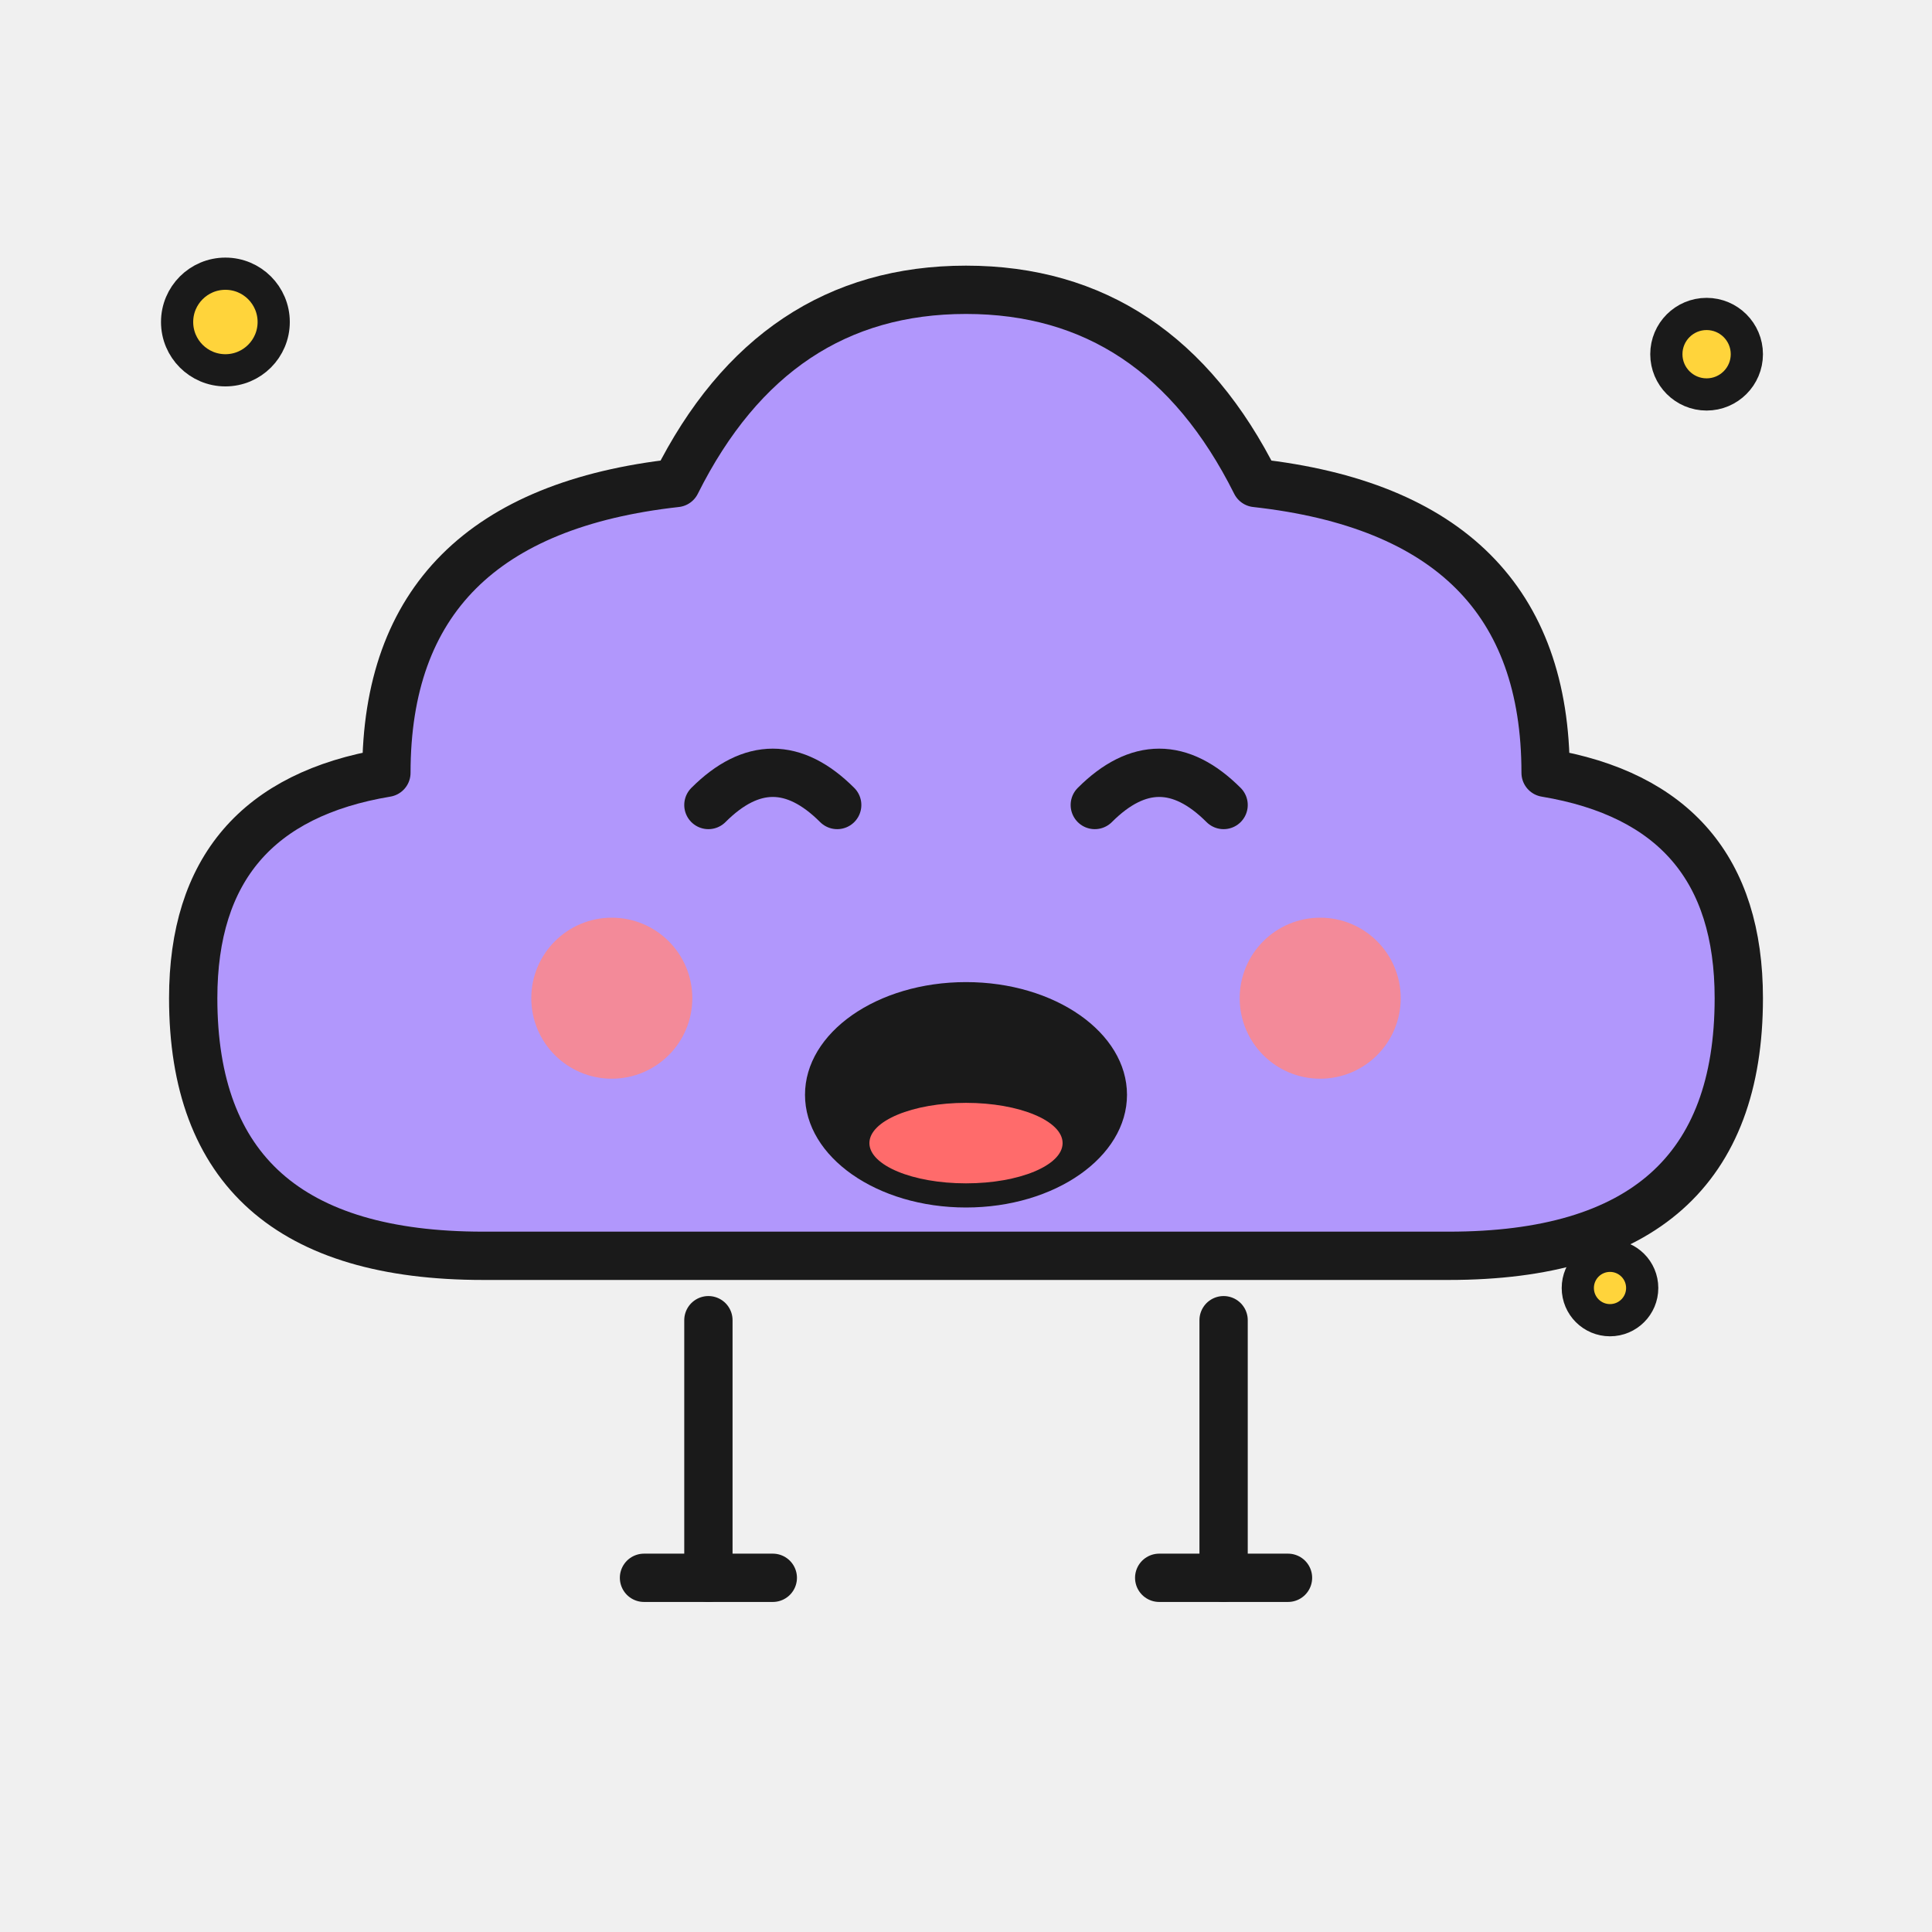
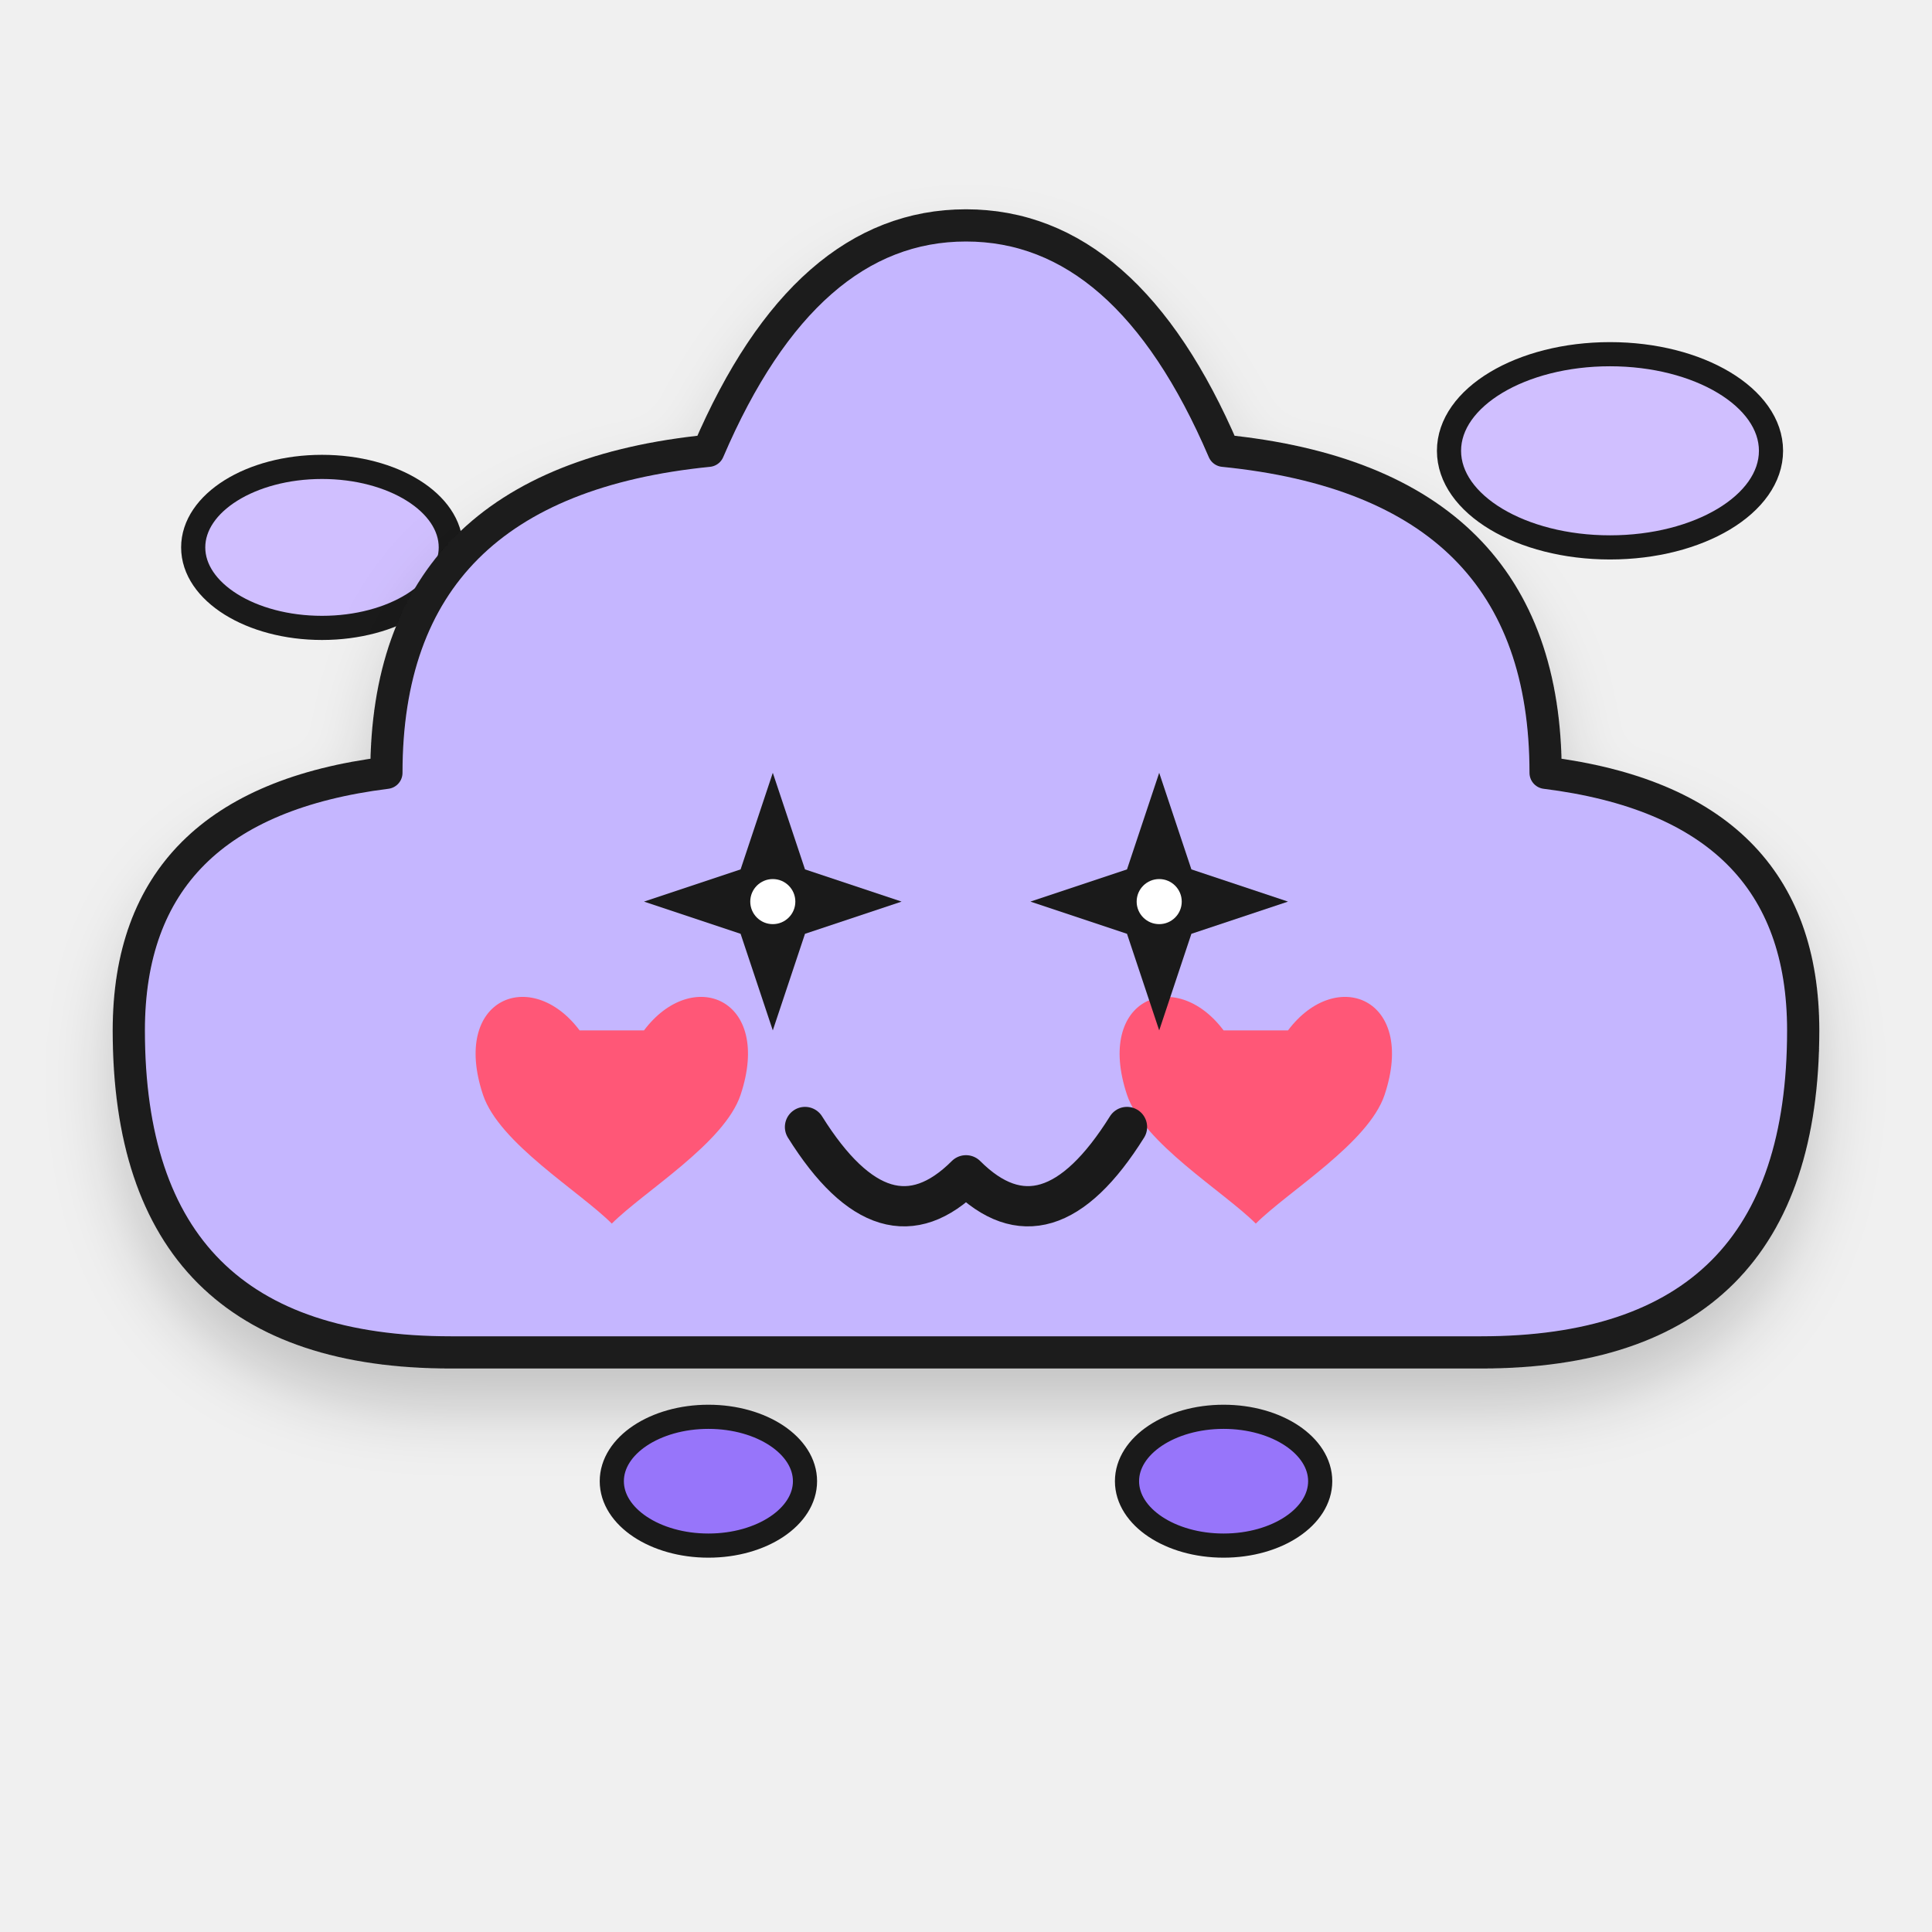
<svg xmlns="http://www.w3.org/2000/svg" viewBox="0 0 120 120" width="120" height="120">
-   <g fill="#FFD43B" stroke="#1A1A1A" stroke-width="2">
-     <circle cx="14" cy="20" r="3" />
-     <circle cx="106" cy="22" r="2.5" />
-     <circle cx="100" cy="80" r="2" />
+   <defs>
+     <filter id="sh" x="-20%" y="-20%" width="140%" height="140%">
+       <feDropShadow dx="0" dy="2.5" stdDeviation="2" flood-color="#1A1A1A" flood-opacity="0.18" />
+     </filter>
+   </defs>
+   <ellipse cx="100" cy="28" rx="10" ry="6" fill="#D0BFFF" stroke="#1A1A1A" stroke-width="1.5" />
+   <ellipse cx="20" cy="34" rx="8" ry="5" fill="#D0BFFF" stroke="#1A1A1A" stroke-width="1.5" />
+   <path d="M28 84 Q8 84 8 64 Q8 50 24 48 Q24 30 44 28 Q50 14 60 14 Q70 14 76 28 Q96 30 96 48 Q112 50 112 64 Q112 84 92 84 Z" fill="#C5B6FF" stroke="#1A1A1A" stroke-width="2" stroke-linejoin="round" filter="url(#sh)" />
+   <path d="M36 64 C 33 60, 28 62, 30 68 C 31 71, 36 74, 38 76 C 40 74, 45 71, 46 68 C 48 62, 43 60, 40 64 Z" fill="#FF5777" />
+   <path d="M76 64 C 73 60, 68 62, 70 68 C 71 71, 76 74, 78 76 C 80 74, 85 71, 86 68 C 88 62, 83 60, 80 64 Z" fill="#FF5777" />
+   <g fill="#1A1A1A">
+     <path d="M48 48 L50 54 L56 56 L50 58 L48 64 L46 58 L40 56 L46 54 Z" />
+     <path d="M72 48 L74 54 L80 56 L74 58 L72 64 L70 58 L64 56 L70 54 Z" />
  </g>
-   <path d="M30 78 Q12 78 12 62 Q12 50 24 48 Q24 32 42 30 Q48 18 60 18 Q72 18 78 30 Q96 32 96 48 Q108 50 108 62 Q108 78 90 78 Z" fill="#B197FC" stroke="#1A1A1A" stroke-width="3" stroke-linejoin="round" />
-   <circle cx="38" cy="62" r="5" fill="#FF8787" opacity="0.85" />
-   <circle cx="82" cy="62" r="5" fill="#FF8787" opacity="0.85" />
-   <path d="M44 50 Q48 46 52 50" fill="none" stroke="#1A1A1A" stroke-width="3" stroke-linecap="round" />
-   <path d="M68 50 Q72 46 76 50" fill="none" stroke="#1A1A1A" stroke-width="3" stroke-linecap="round" />
-   <ellipse cx="60" cy="68" rx="10" ry="7" fill="#1A1A1A" />
-   <ellipse cx="60" cy="71" rx="6" ry="2.5" fill="#FF6B6B" />
-   <line x1="44" y1="82" x2="44" y2="98" stroke="#1A1A1A" stroke-width="3" stroke-linecap="round" />
-   <line x1="76" y1="82" x2="76" y2="98" stroke="#1A1A1A" stroke-width="3" stroke-linecap="round" />
-   <line x1="40" y1="98" x2="48" y2="98" stroke="#1A1A1A" stroke-width="3" stroke-linecap="round" />
-   <line x1="72" y1="98" x2="80" y2="98" stroke="#1A1A1A" stroke-width="3" stroke-linecap="round" />
+   <g fill="#fff">
+     <circle cx="48" cy="56" r="1.4" />
+     <circle cx="72" cy="56" r="1.4" />
+   </g>
+   <path d="M50 70 Q55 78 60 73 Q65 78 70 70" fill="none" stroke="#1A1A1A" stroke-width="2.5" stroke-linecap="round" stroke-linejoin="round" />
+   <ellipse cx="44" cy="92" rx="6" ry="4" fill="#9775FA" stroke="#1A1A1A" stroke-width="1.5" />
+   <ellipse cx="76" cy="92" rx="6" ry="4" fill="#9775FA" stroke="#1A1A1A" stroke-width="1.5" />
</svg>
